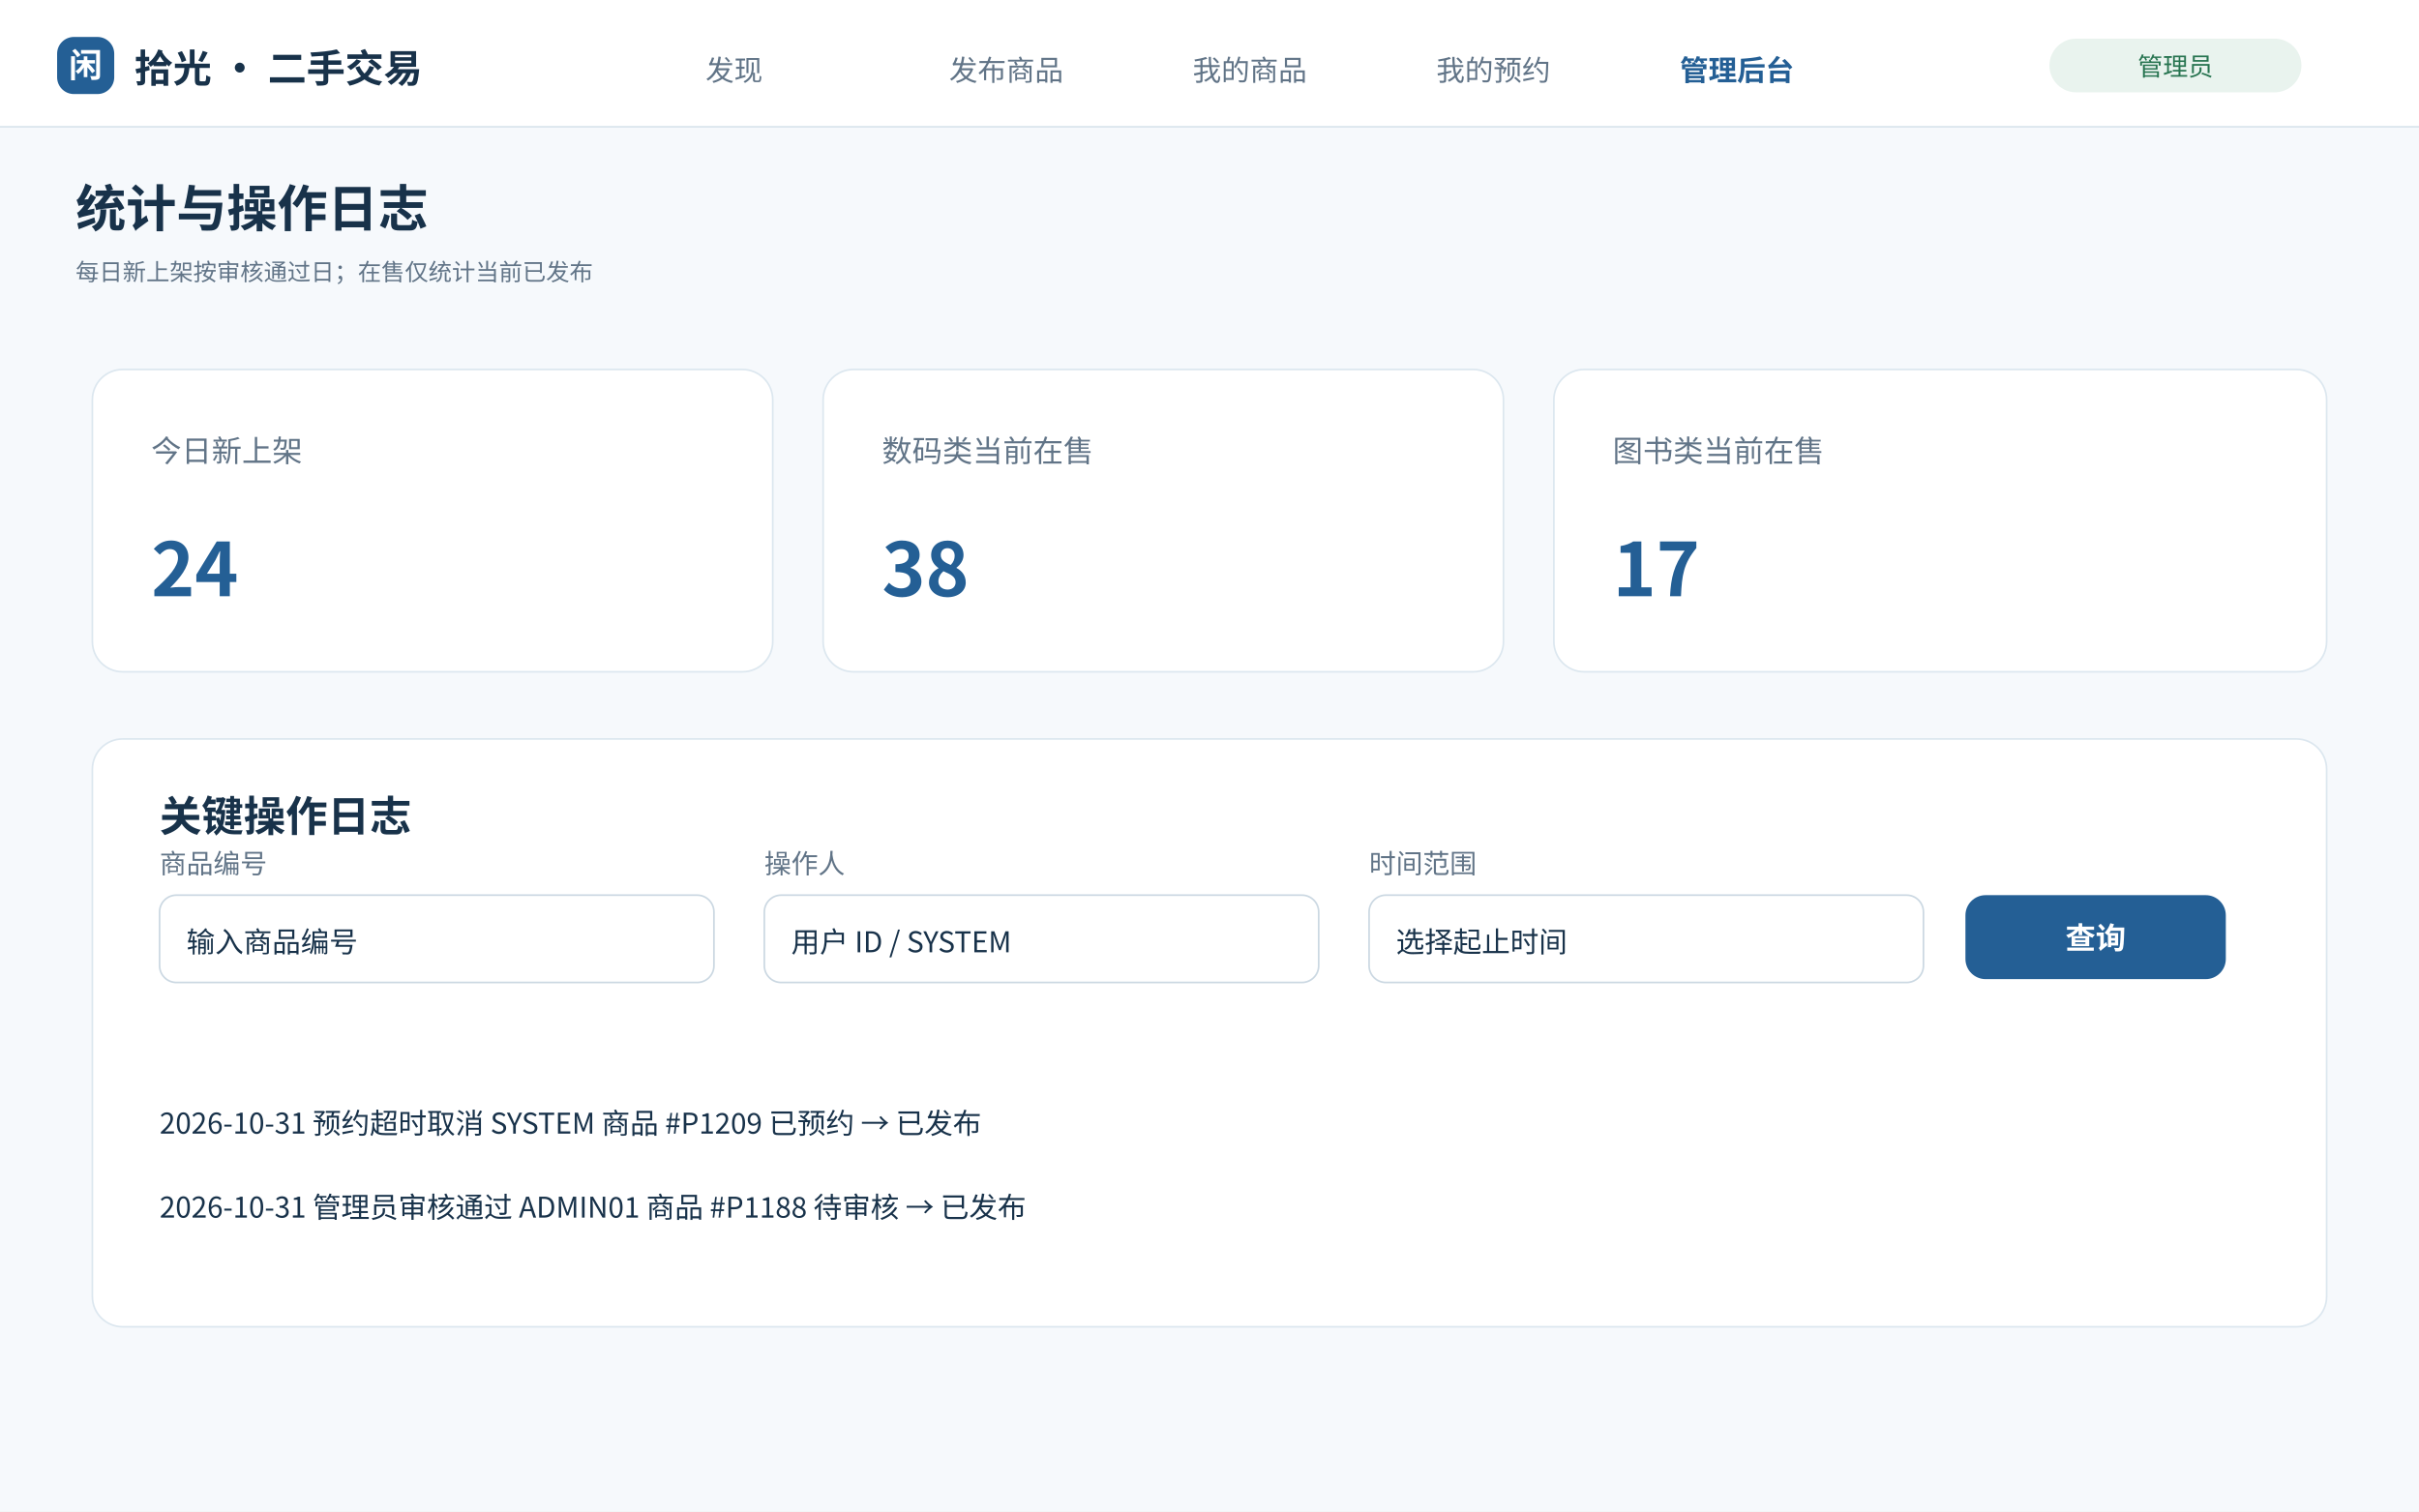
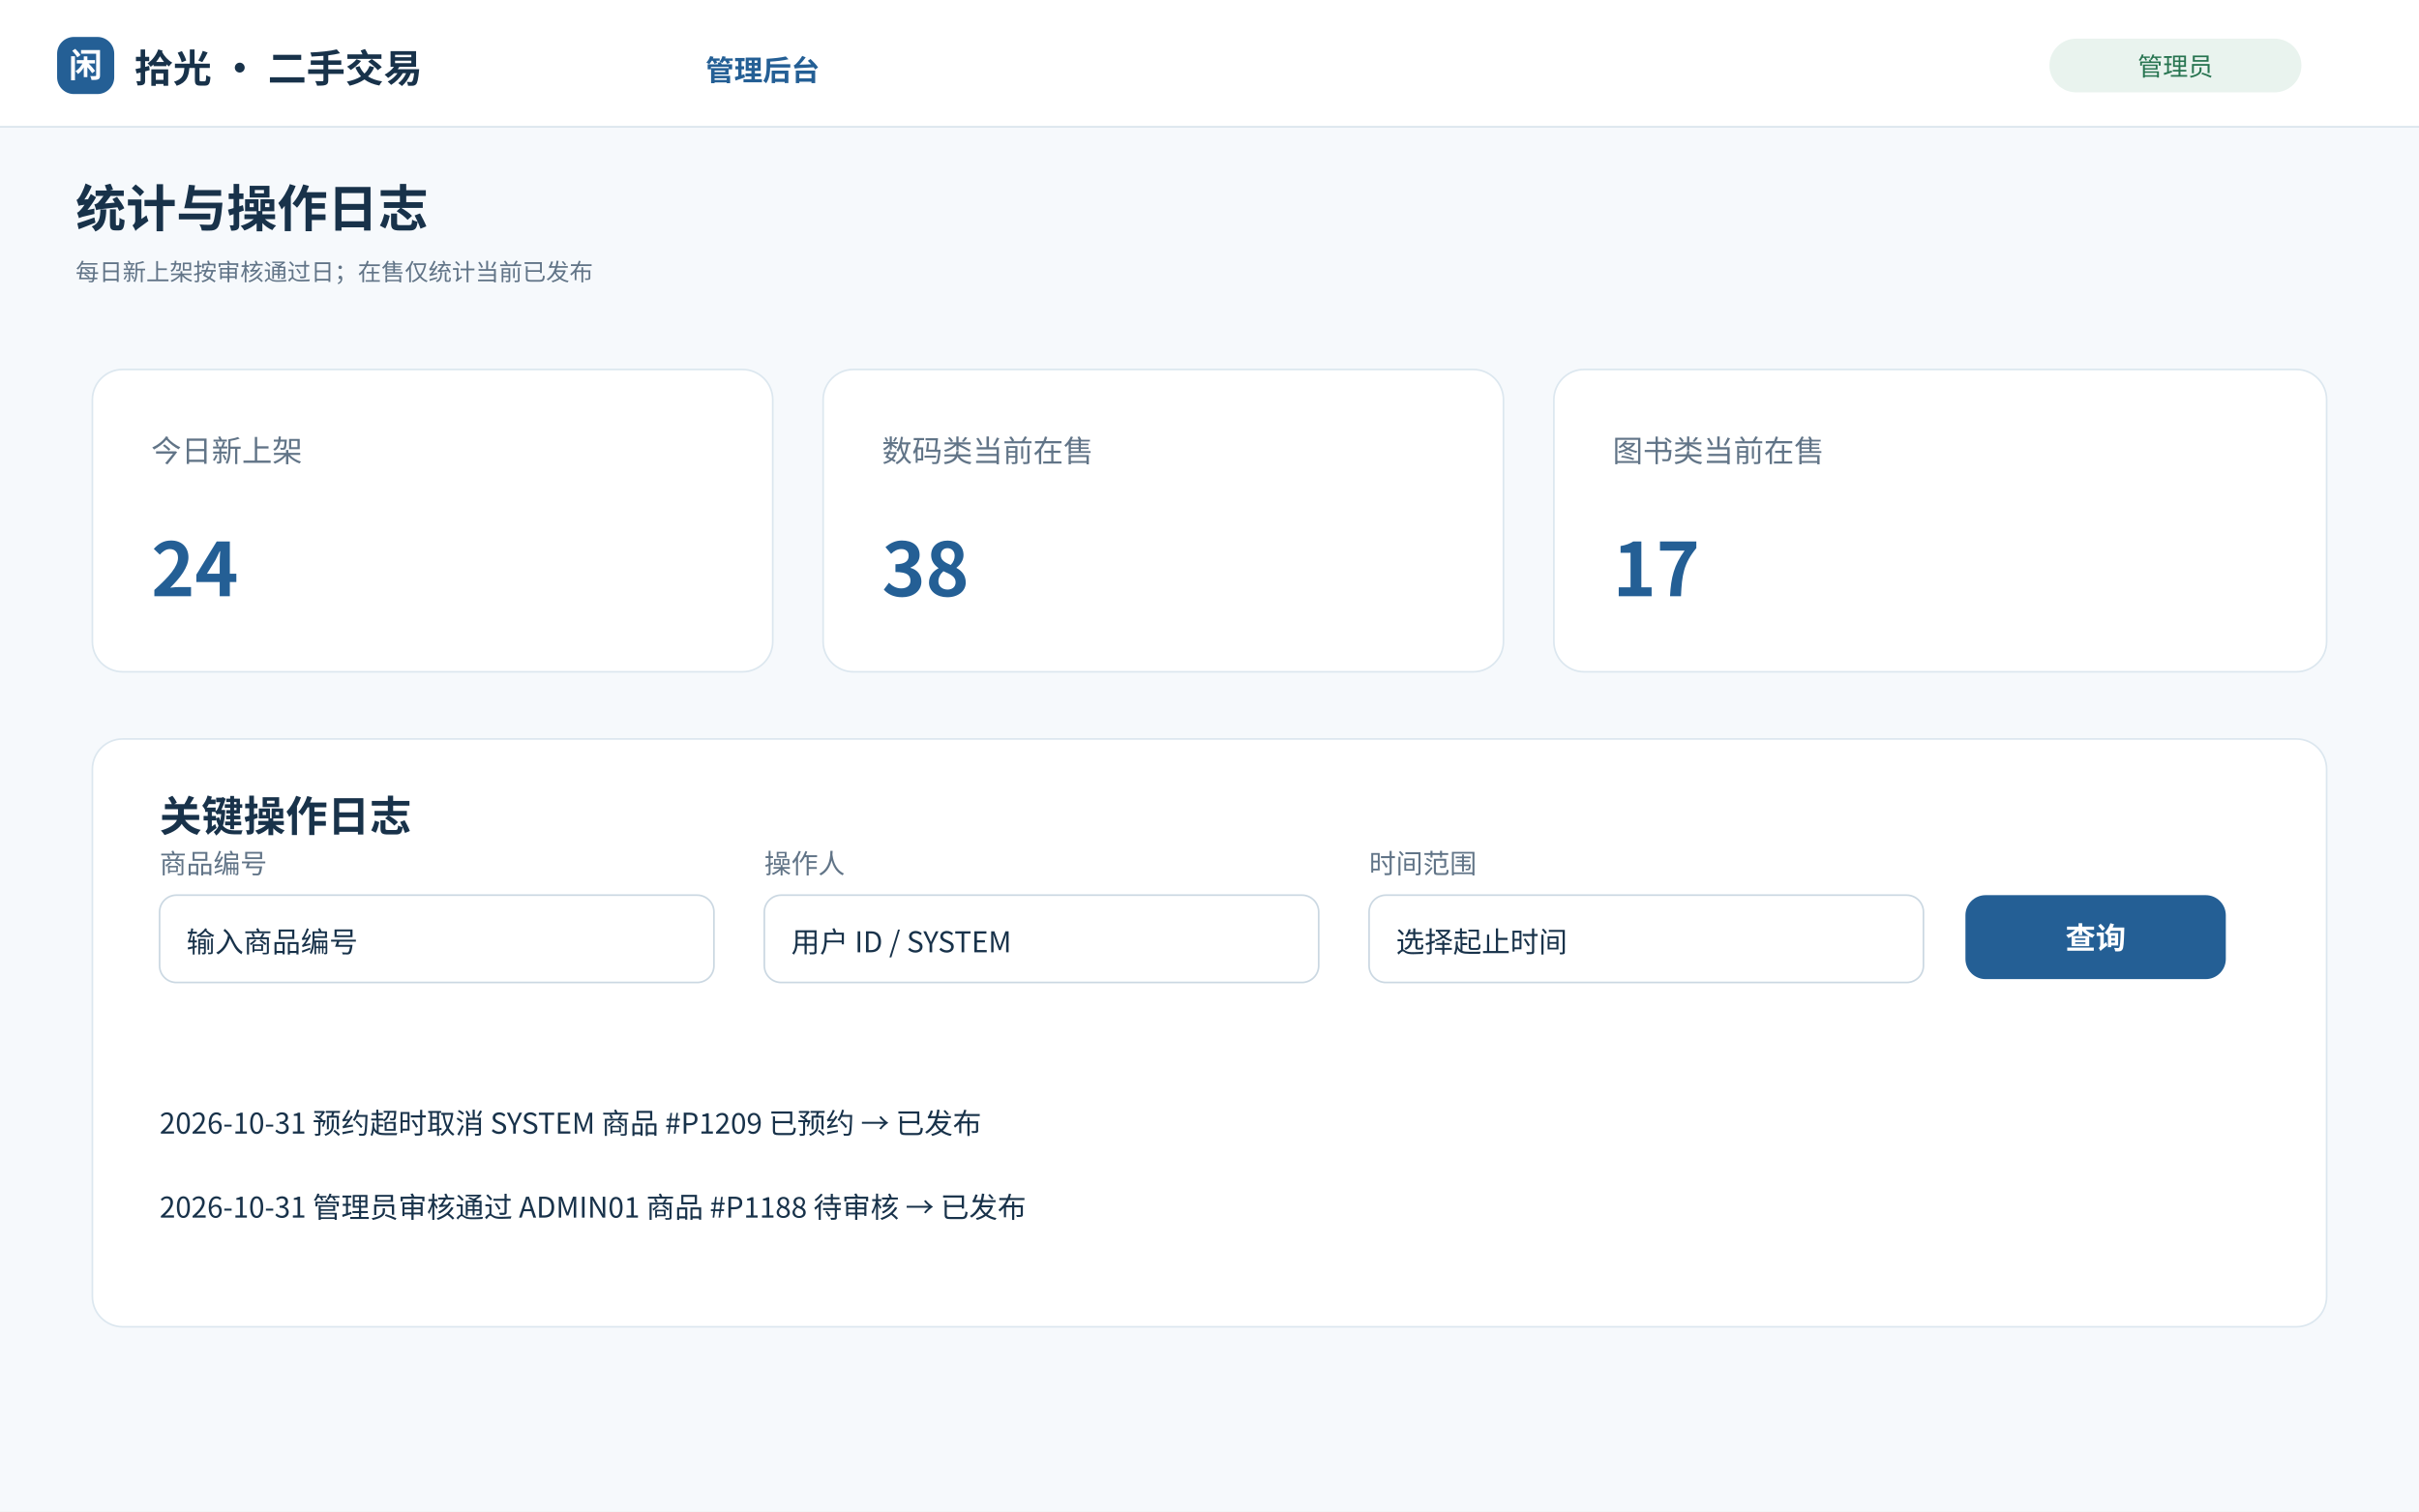
<svg xmlns="http://www.w3.org/2000/svg" width="1440" height="900" viewBox="0 0 1440 900">
  <rect x="0" y="0" width="1440" height="900" rx="0" fill="#F6F9FC" stroke="none" stroke-width="1" />
  <rect x="0" y="0" width="1440" height="76" rx="0" fill="#FFFFFF" stroke="none" stroke-width="1" />
  <rect x="0" y="75" width="1440" height="1" rx="0" fill="#D9E4EC" stroke="none" stroke-width="1" />
  <rect x="34" y="22" width="34" height="34" rx="10" fill="#245F95" stroke="none" stroke-width="1" />
  <text x="51" y="46" fill="#FFFFFF" font-family="Microsoft YaHei, Noto Sans CJK SC, sans-serif" font-size="20" font-weight="700" text-anchor="middle">闲</text>
  <text x="80" y="49" fill="#18324A" font-family="Microsoft YaHei, Noto Sans CJK SC, sans-serif" font-size="23" font-weight="700" text-anchor="start">拾光 · 二手交易</text>
-   <text x="420" y="48" fill="#617487" font-family="Microsoft YaHei, Noto Sans CJK SC, sans-serif" font-size="17" font-weight="400" text-anchor="start">发现</text>
-   <text x="565" y="48" fill="#617487" font-family="Microsoft YaHei, Noto Sans CJK SC, sans-serif" font-size="17" font-weight="400" text-anchor="start">发布商品</text>
-   <text x="710" y="48" fill="#617487" font-family="Microsoft YaHei, Noto Sans CJK SC, sans-serif" font-size="17" font-weight="400" text-anchor="start">我的商品</text>
-   <text x="855" y="48" fill="#617487" font-family="Microsoft YaHei, Noto Sans CJK SC, sans-serif" font-size="17" font-weight="400" text-anchor="start">我的预约</text>
-   <text x="1000" y="48" fill="#245F95" font-family="Microsoft YaHei, Noto Sans CJK SC, sans-serif" font-size="17" font-weight="600" text-anchor="start">管理后台</text>
+   <text x="420" y="48" fill="#245F95" font-family="Microsoft YaHei, Noto Sans CJK SC, sans-serif" font-size="17" font-weight="600" text-anchor="start">管理后台</text>
  <rect x="1220" y="23" width="150" height="32" rx="16" fill="#E9F3EE" stroke="none" stroke-width="1" />
  <text x="1295.0" y="45" fill="#277450" font-family="Microsoft YaHei, Noto Sans CJK SC, sans-serif" font-size="15" font-weight="500" text-anchor="middle">管理员</text>
  <text x="45" y="135" fill="#18324A" font-family="Microsoft YaHei, Noto Sans CJK SC, sans-serif" font-size="30" font-weight="700" text-anchor="start">统计与操作日志</text>
  <text x="45" y="167" fill="#617487" font-family="Microsoft YaHei, Noto Sans CJK SC, sans-serif" font-size="14" font-weight="400" text-anchor="start">每日新上架按审核通过日；在售仅统计当前已发布</text>
  <rect x="55" y="220" width="405" height="180" rx="18" fill="#FFFFFF" stroke="#DCE7EF" stroke-width="1" />
  <text x="90" y="275" fill="#617487" font-family="Microsoft YaHei, Noto Sans CJK SC, sans-serif" font-size="18" font-weight="400" text-anchor="start">今日新上架</text>
  <text x="90" y="355" fill="#245F95" font-family="Microsoft YaHei, Noto Sans CJK SC, sans-serif" font-size="44" font-weight="700" text-anchor="start">24</text>
  <rect x="490" y="220" width="405" height="180" rx="18" fill="#FFFFFF" stroke="#DCE7EF" stroke-width="1" />
  <text x="525" y="275" fill="#617487" font-family="Microsoft YaHei, Noto Sans CJK SC, sans-serif" font-size="18" font-weight="400" text-anchor="start">数码类当前在售</text>
  <text x="525" y="355" fill="#245F95" font-family="Microsoft YaHei, Noto Sans CJK SC, sans-serif" font-size="44" font-weight="700" text-anchor="start">38</text>
  <rect x="925" y="220" width="460" height="180" rx="18" fill="#FFFFFF" stroke="#DCE7EF" stroke-width="1" />
  <text x="960" y="275" fill="#617487" font-family="Microsoft YaHei, Noto Sans CJK SC, sans-serif" font-size="18" font-weight="400" text-anchor="start">图书类当前在售</text>
  <text x="960" y="355" fill="#245F95" font-family="Microsoft YaHei, Noto Sans CJK SC, sans-serif" font-size="44" font-weight="700" text-anchor="start">17</text>
  <rect x="55" y="440" width="1330" height="350" rx="18" fill="#FFFFFF" stroke="#DCE7EF" stroke-width="1" />
  <text x="95" y="495" fill="#18324A" font-family="Microsoft YaHei, Noto Sans CJK SC, sans-serif" font-size="25" font-weight="700" text-anchor="start">关键操作日志</text>
  <text x="95" y="520" fill="#617487" font-family="Microsoft YaHei, Noto Sans CJK SC, sans-serif" font-size="16" font-weight="500" text-anchor="start">商品编号</text>
  <rect x="95" y="533" width="330" height="52" rx="10" fill="#FFFFFF" stroke="#CBD8E2" stroke-width="1" />
  <text x="111" y="567" fill="#18324A" font-family="Microsoft YaHei, Noto Sans CJK SC, sans-serif" font-size="17" font-weight="400" text-anchor="start">输入商品编号</text>
  <text x="455" y="520" fill="#617487" font-family="Microsoft YaHei, Noto Sans CJK SC, sans-serif" font-size="16" font-weight="500" text-anchor="start">操作人</text>
  <rect x="455" y="533" width="330" height="52" rx="10" fill="#FFFFFF" stroke="#CBD8E2" stroke-width="1" />
  <text x="471" y="567" fill="#18324A" font-family="Microsoft YaHei, Noto Sans CJK SC, sans-serif" font-size="17" font-weight="400" text-anchor="start">用户 ID / SYSTEM</text>
  <text x="815" y="520" fill="#617487" font-family="Microsoft YaHei, Noto Sans CJK SC, sans-serif" font-size="16" font-weight="500" text-anchor="start">时间范围</text>
  <rect x="815" y="533" width="330" height="52" rx="10" fill="#FFFFFF" stroke="#CBD8E2" stroke-width="1" />
  <text x="831" y="567" fill="#18324A" font-family="Microsoft YaHei, Noto Sans CJK SC, sans-serif" font-size="17" font-weight="400" text-anchor="start">选择起止时间</text>
  <rect x="1170" y="533" width="155" height="50" rx="12" fill="#245F95" stroke="none" stroke-width="1" />
  <text x="1247.5" y="565" fill="#FFFFFF" font-family="Microsoft YaHei, Noto Sans CJK SC, sans-serif" font-size="18" font-weight="600" text-anchor="middle">查询</text>
  <text x="95" y="675" fill="#18324A" font-family="Microsoft YaHei, Noto Sans CJK SC, sans-serif" font-size="17" font-weight="400" text-anchor="start">2026-10-31  预约超时取消   SYSTEM   商品 #P1209   已预约 → 已发布</text>
  <text x="95" y="725" fill="#18324A" font-family="Microsoft YaHei, Noto Sans CJK SC, sans-serif" font-size="17" font-weight="400" text-anchor="start">2026-10-31  管理员审核通过   ADMIN01   商品 #P1188   待审核 → 已发布</text>
</svg>
